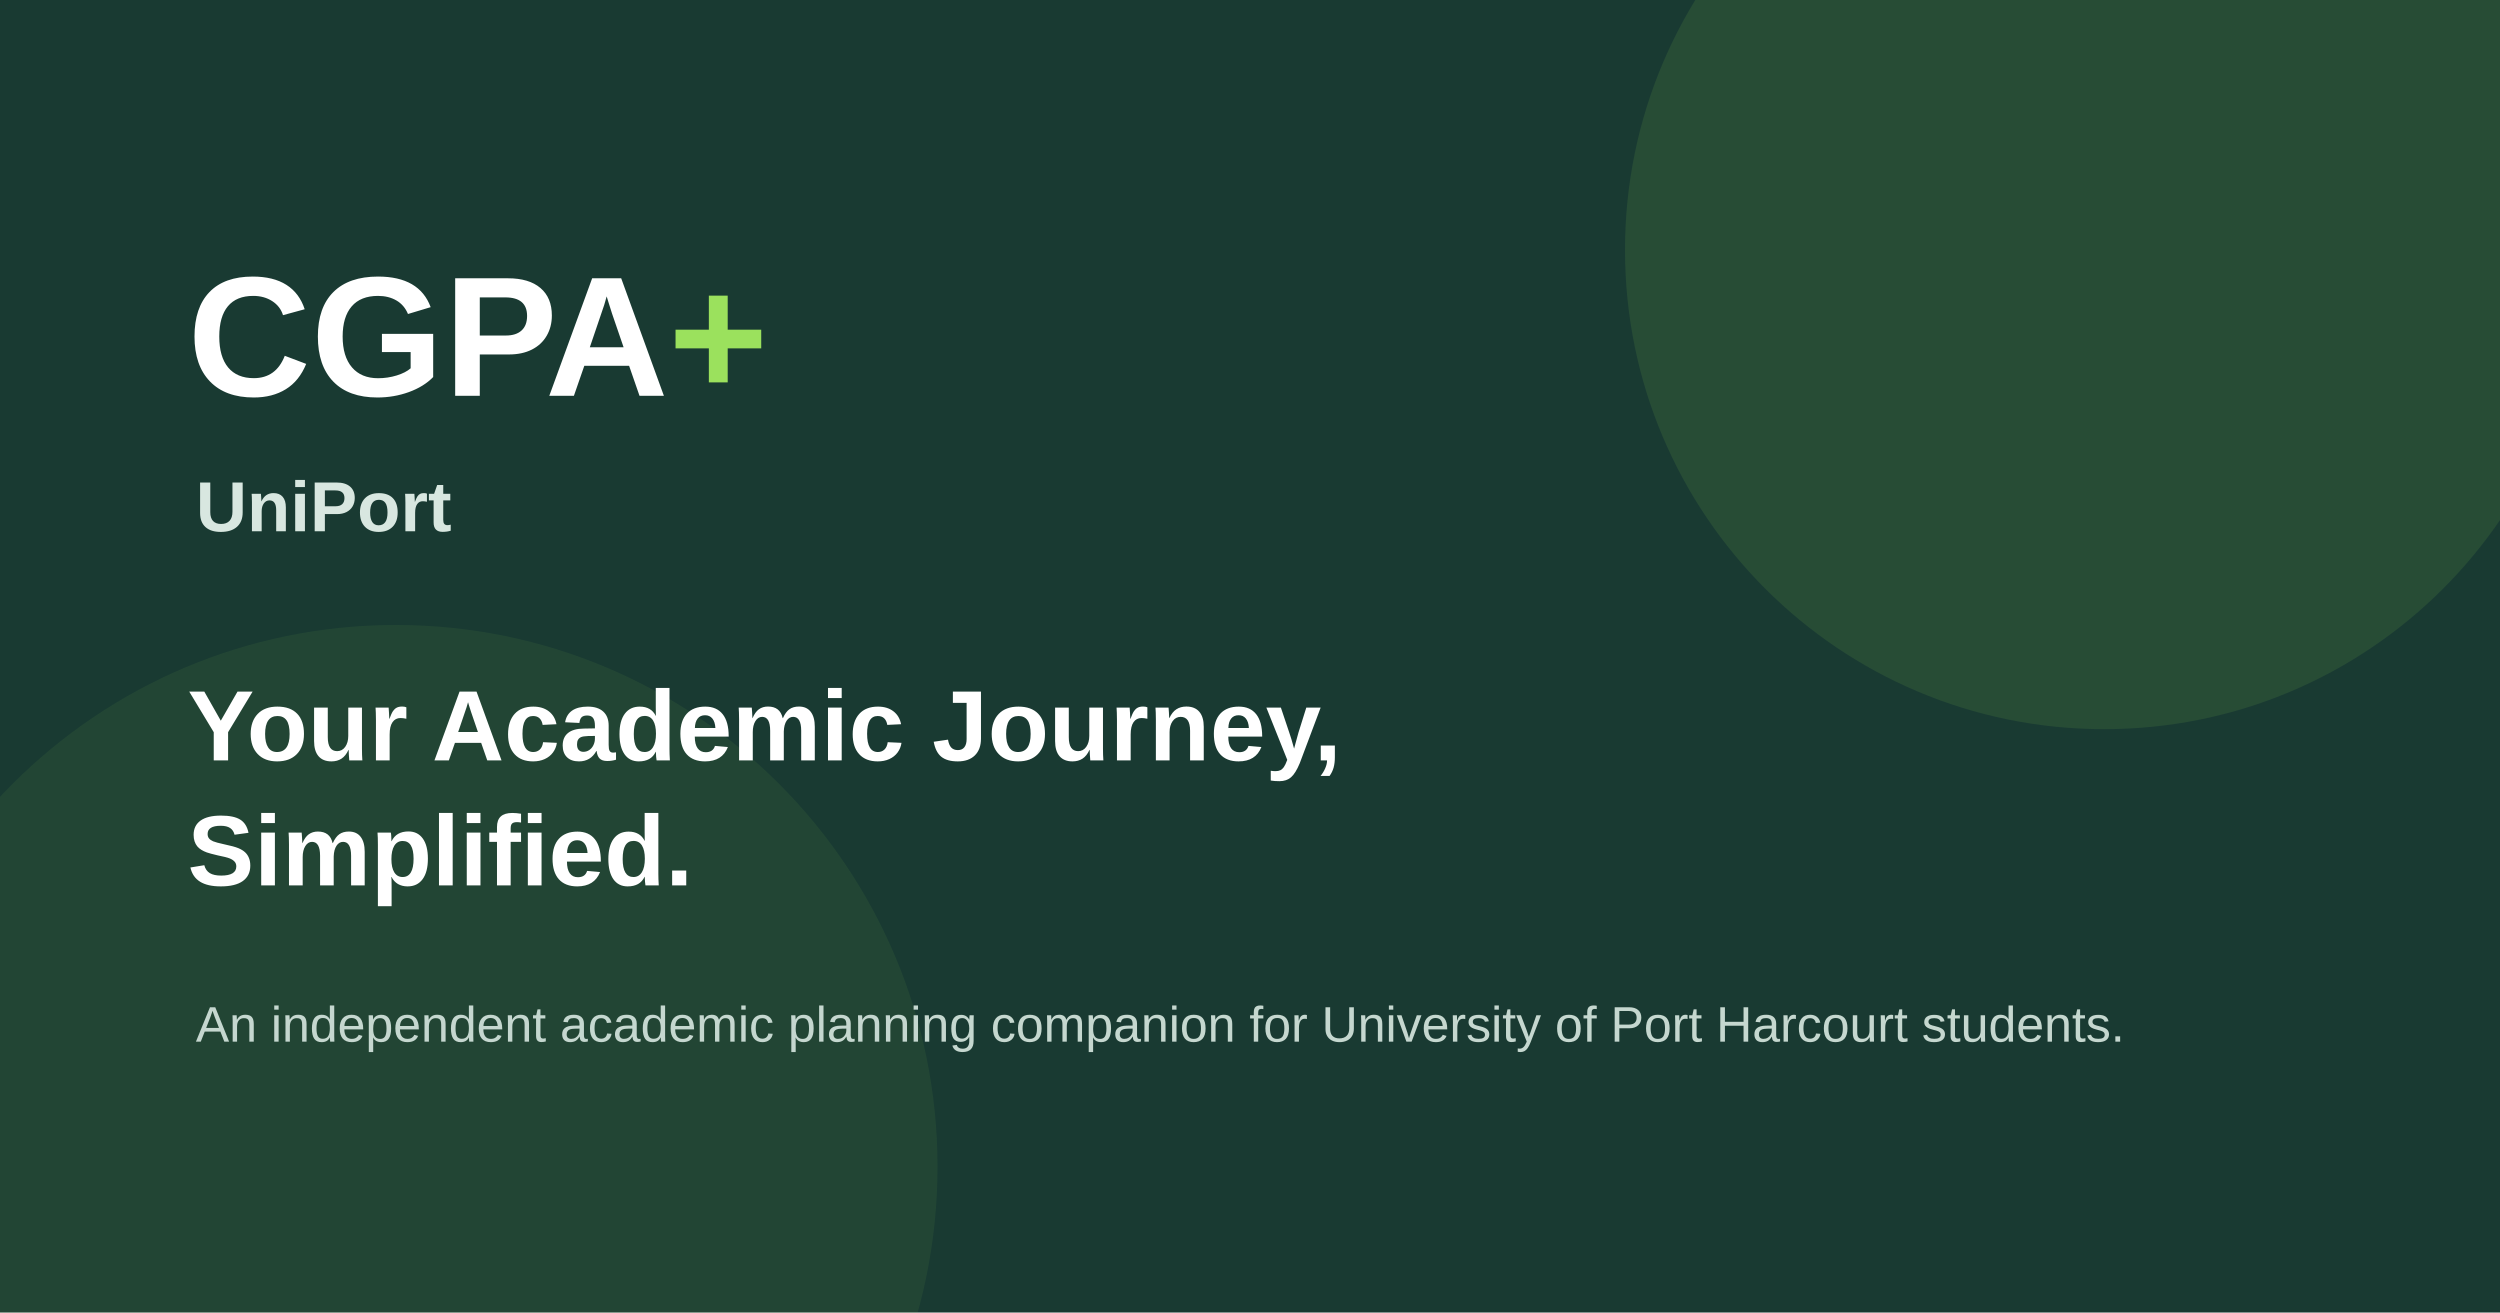
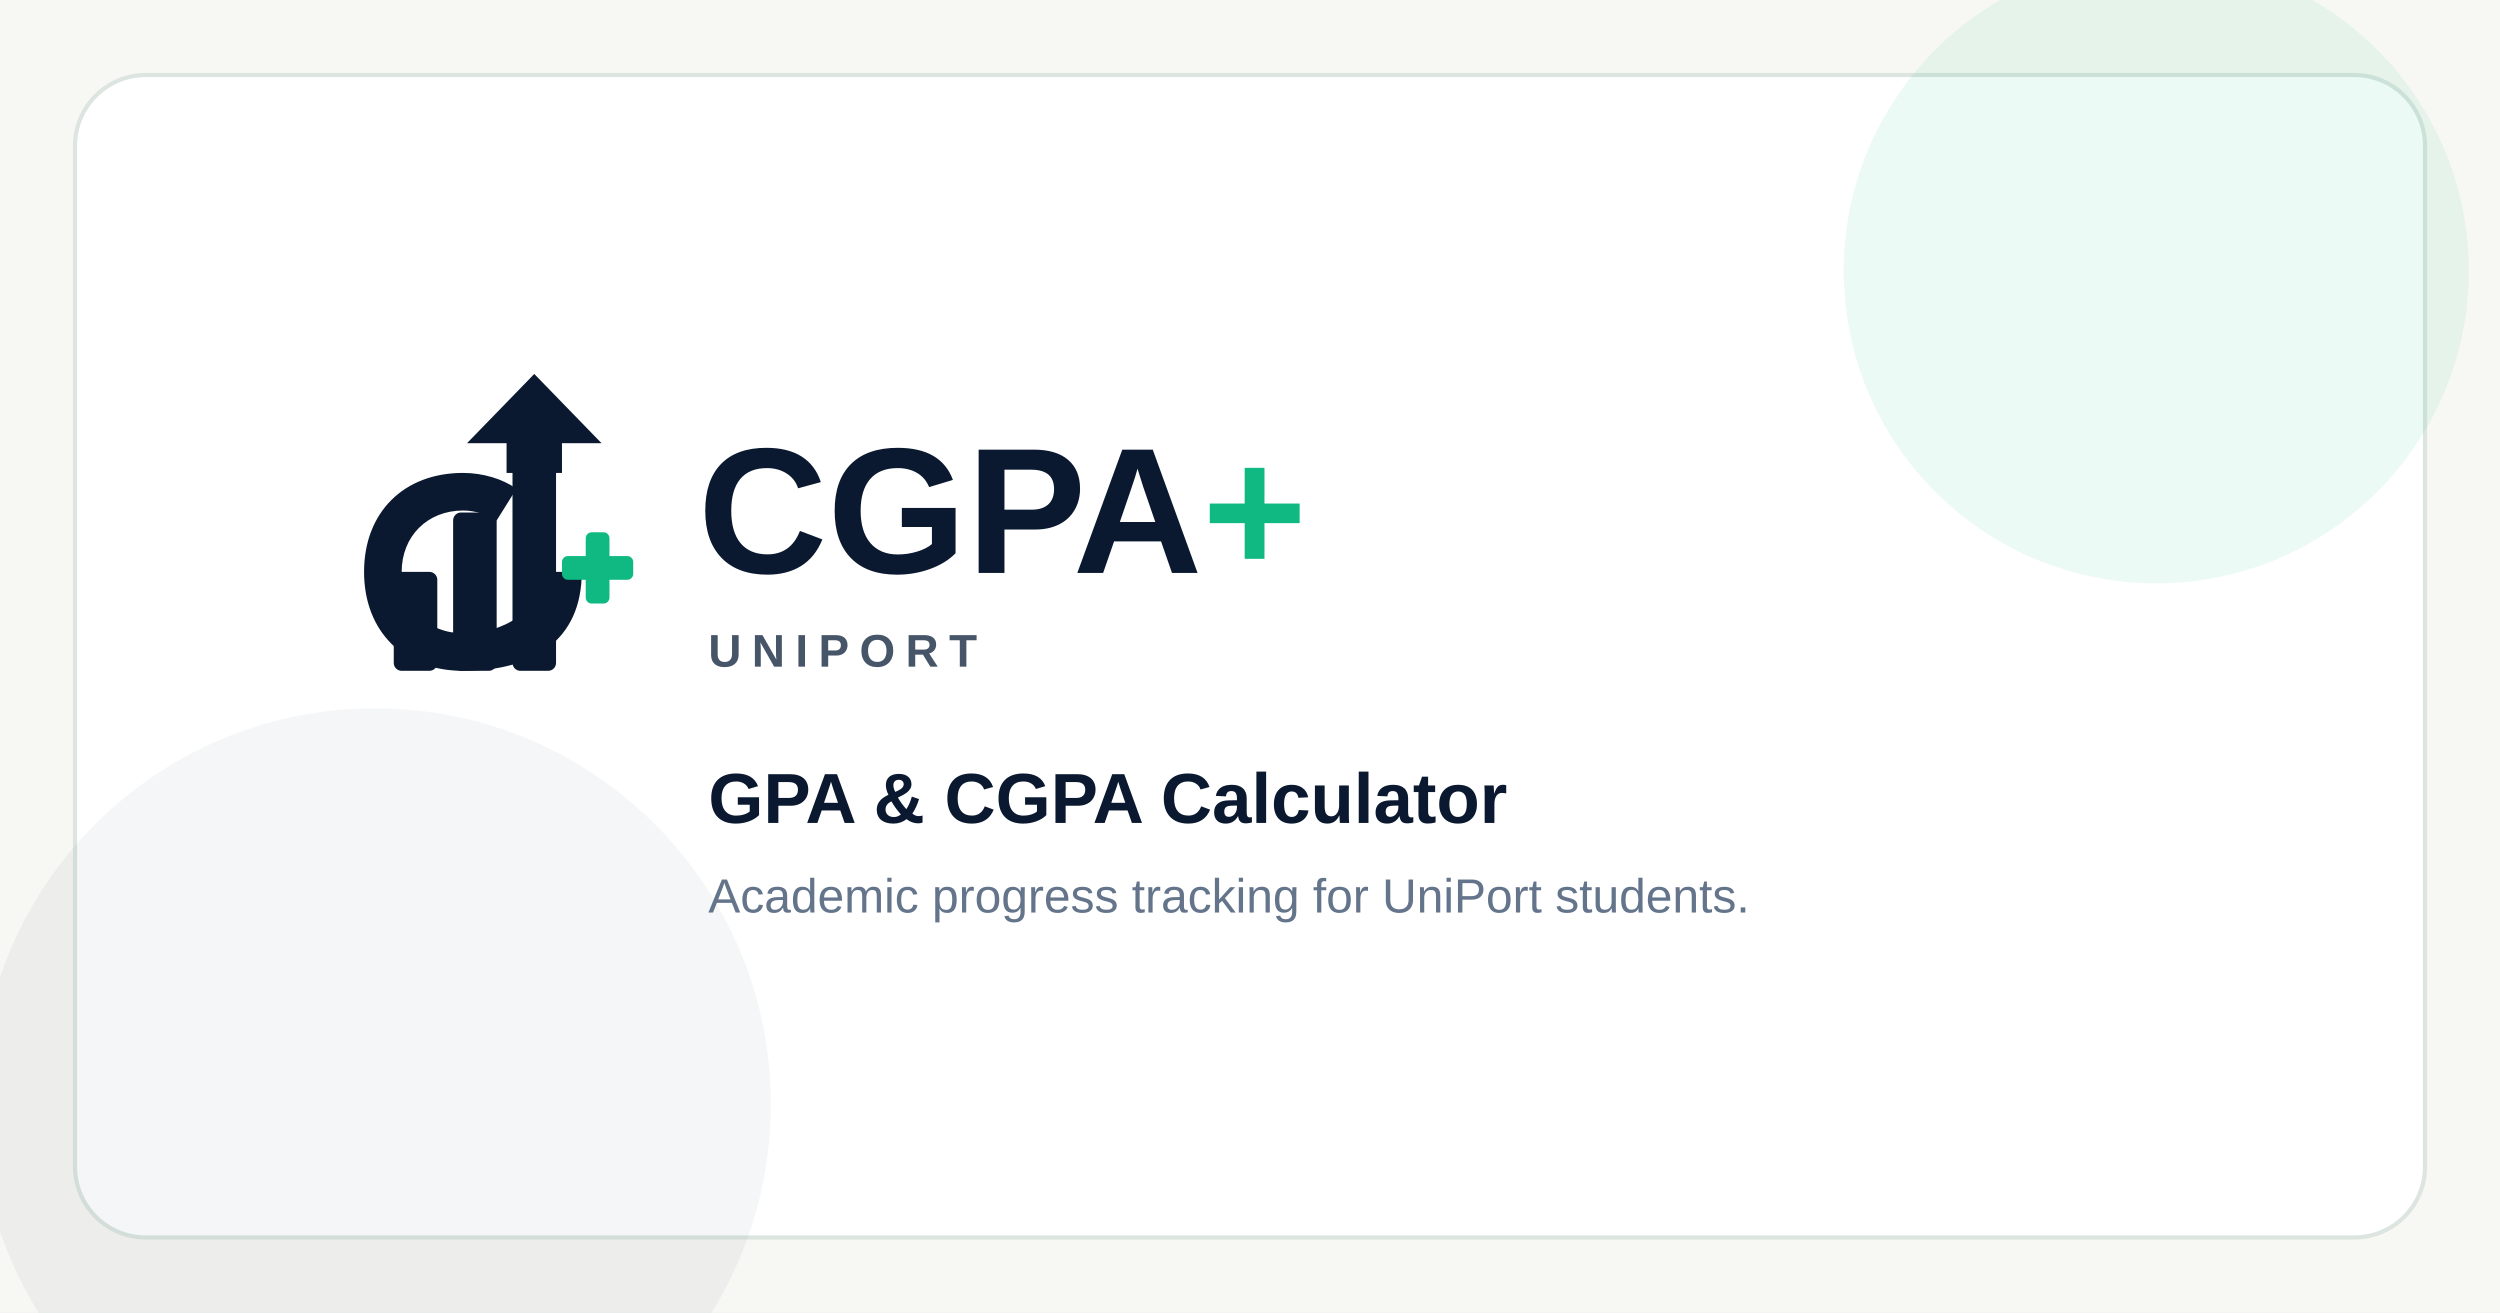
<svg xmlns="http://www.w3.org/2000/svg" width="1200" height="630" viewBox="0 0 1200 630">
-   <rect width="1200" height="630" fill="#193a32" />
-   <circle cx="1010" cy="120" r="230" fill="#8fd14f" opacity=".12" />
-   <circle cx="190" cy="560" r="260" fill="#8fd14f" opacity=".08" />
-   <text x="90" y="190" font-family="Arial, sans-serif" font-size="82" font-weight="800" fill="#fff">CGPA<tspan fill="#9be15d">+</tspan>
+   <rect width="1200" height="630" fill="#f7f7f3" />
+   <rect x="36" y="36" width="1128" height="558" rx="34" fill="#ffffff" stroke="#dce5e0" stroke-width="2" />
+   <circle cx="1035" cy="130" r="150" fill="#10B981" opacity=".08" />
+   <circle cx="180" cy="530" r="190" fill="#0A192F" opacity=".04" />
+   <g transform="translate(170 170) scale(.95)">
+     <rect fill="#0A192F" x="20" y="110" width="22" height="50" rx="4" />
+     <rect fill="#0A192F" x="50" y="80" width="22" height="80" rx="4" />
+     <rect fill="#0A192F" x="80" y="40" width="22" height="120" rx="4" />
+     <path fill="#0A192F" d="M91 10l34 35h-20v15H77V45H57z" />
+     <path fill="#0A192F" d="M115 110c0 35-25 50-60 50-30 0-50-20-50-50s20-50 50-50c10 0 20 3 27 8L72 84c-5-3-11-5-17-5-18 0-31 13-31 31s13 31 31 31c21 0 39-11 40-31z" />
+     <g fill="#10B981" transform="translate(105 90)">
+       <rect x="12" width="12" height="36" rx="3" />
+       <rect y="12" width="36" height="12" rx="3" />
+     </g>
+   </g>
+   <text x="335" y="275" font-family="Arial, sans-serif" font-size="86" font-weight="800" fill="#0A192F">CGPA<tspan fill="#10B981">+</tspan>
  </text>
-   <text x="94" y="255" font-family="Arial, sans-serif" font-size="34" font-weight="700" fill="#d8e7e0">UniPort</text>
-   <text x="90" y="365" font-family="Arial, sans-serif" font-size="48" font-weight="700" fill="#fff">Your Academic Journey,</text>
-   <text x="90" y="425" font-family="Arial, sans-serif" font-size="48" font-weight="700" fill="#fff">Simplified.</text>
-   <text x="94" y="500" font-family="Arial, sans-serif" font-size="24" fill="#c5d7cf">An independent academic planning companion for University of Port Harcourt students.</text>
+   <text x="340" y="320" font-family="Arial, sans-serif" font-size="22" font-weight="700" letter-spacing="5" fill="#475569">UNIPORT</text>
+   <text x="340" y="395" font-family="Arial, sans-serif" font-size="34" font-weight="700" fill="#0A192F">GPA &amp; CGPA Calculator</text>
+   <text x="340" y="438" font-family="Arial, sans-serif" font-size="23" fill="#64748B">Academic progress tracking for UniPort students.</text>
</svg>
